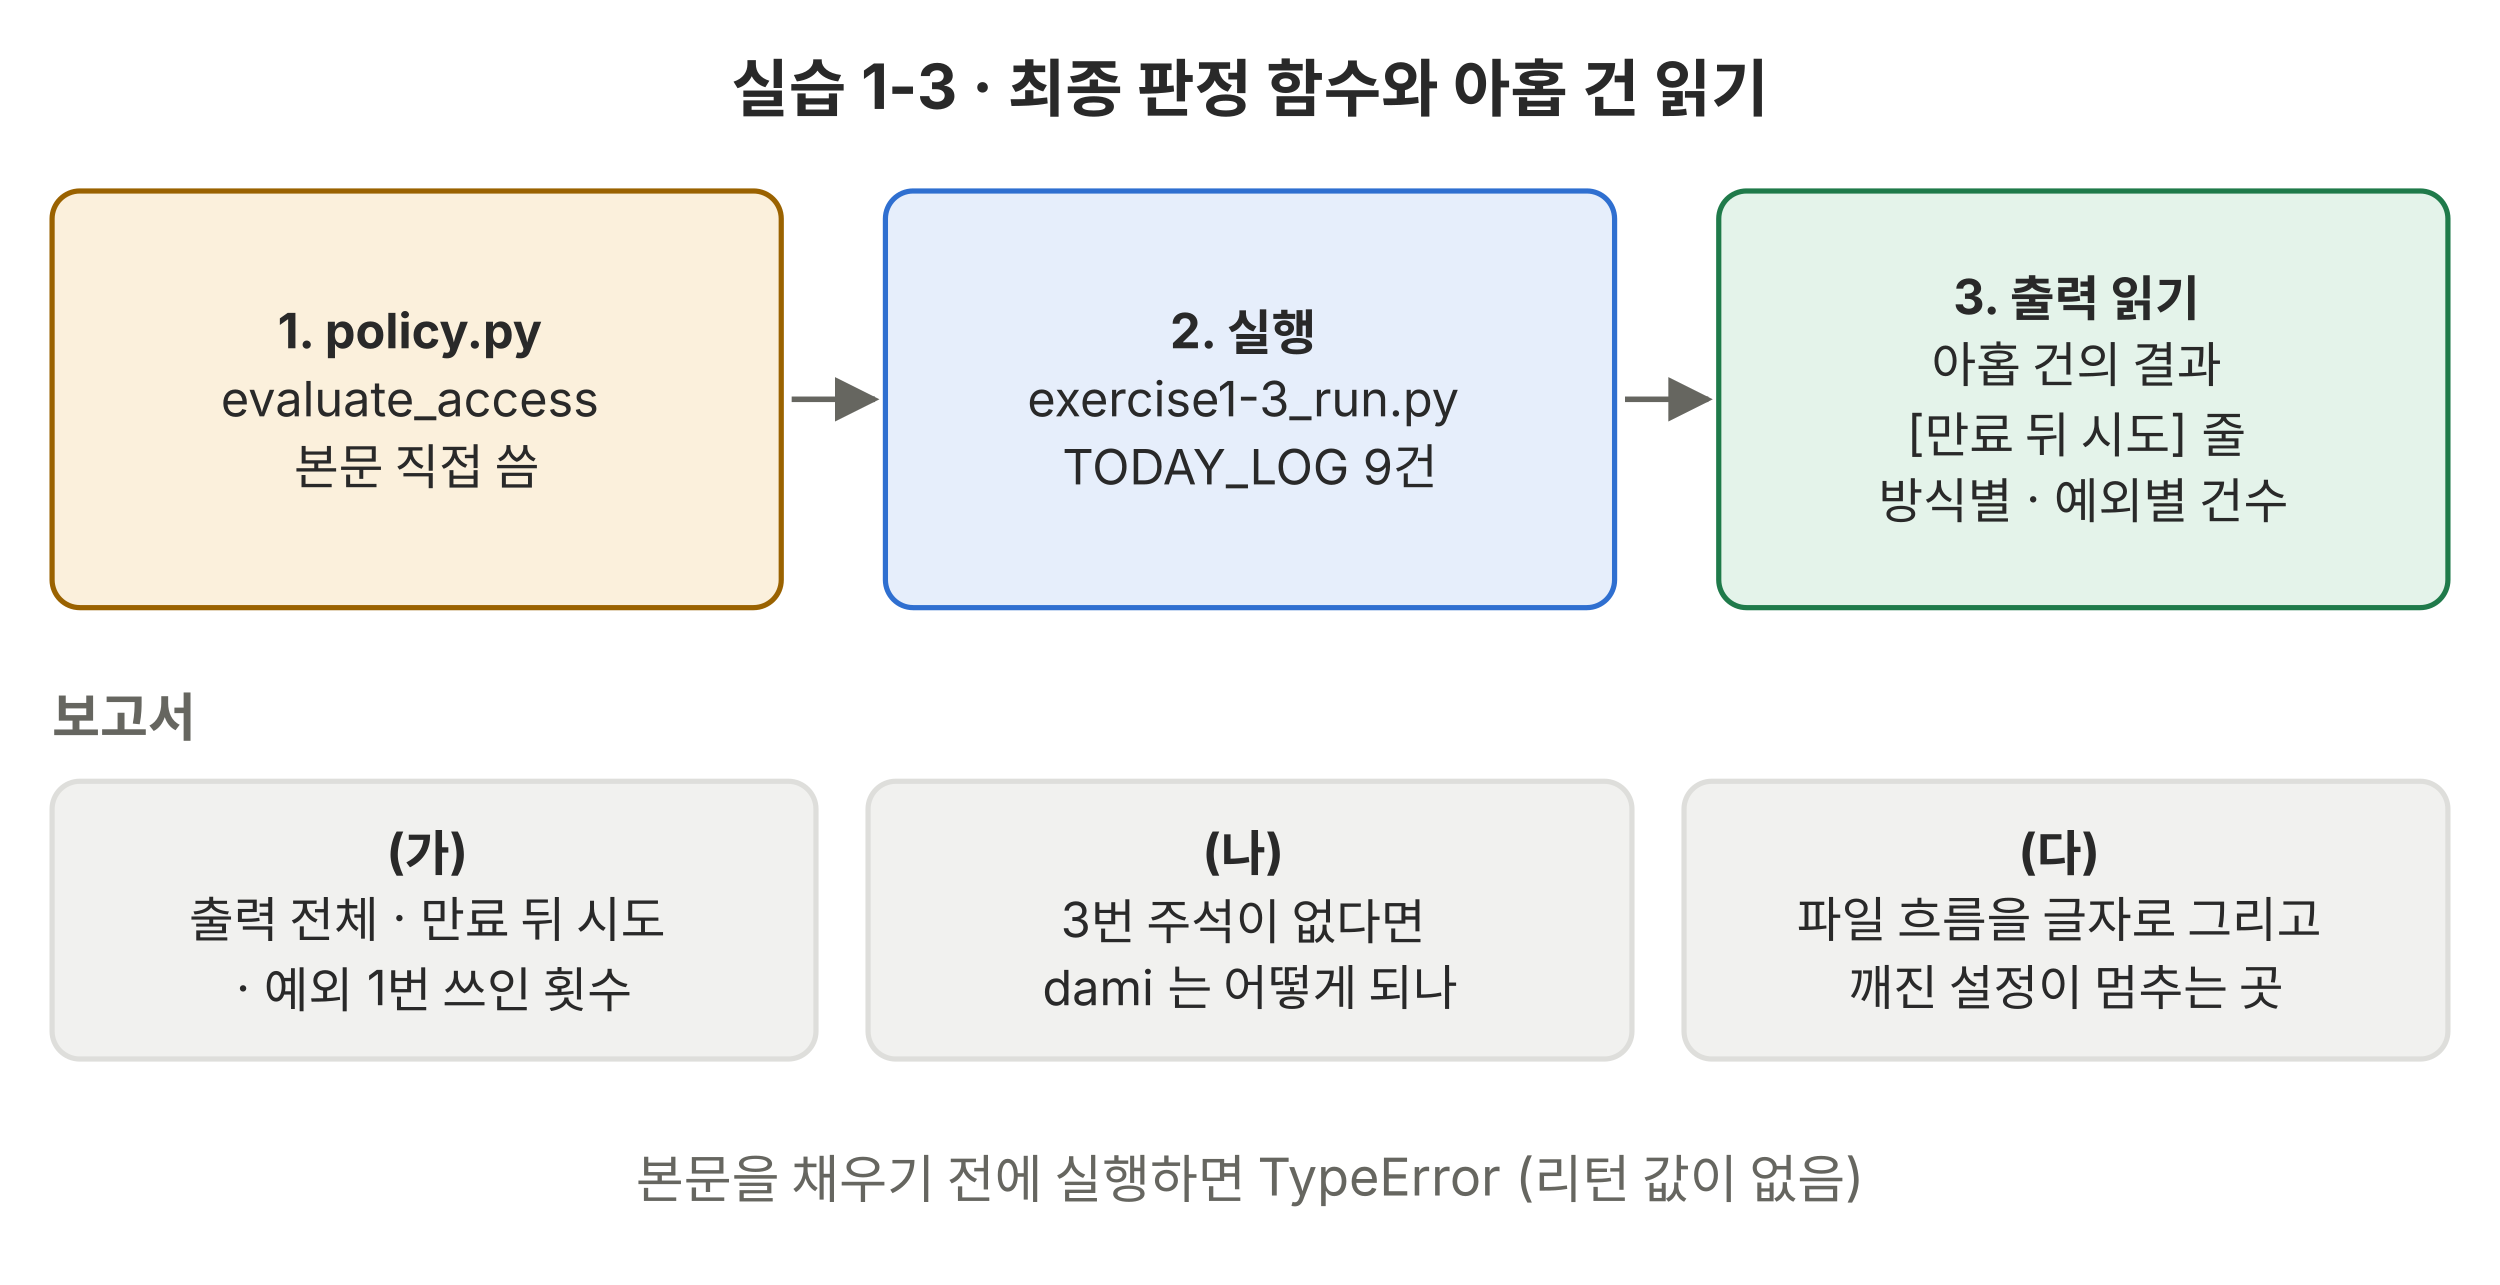
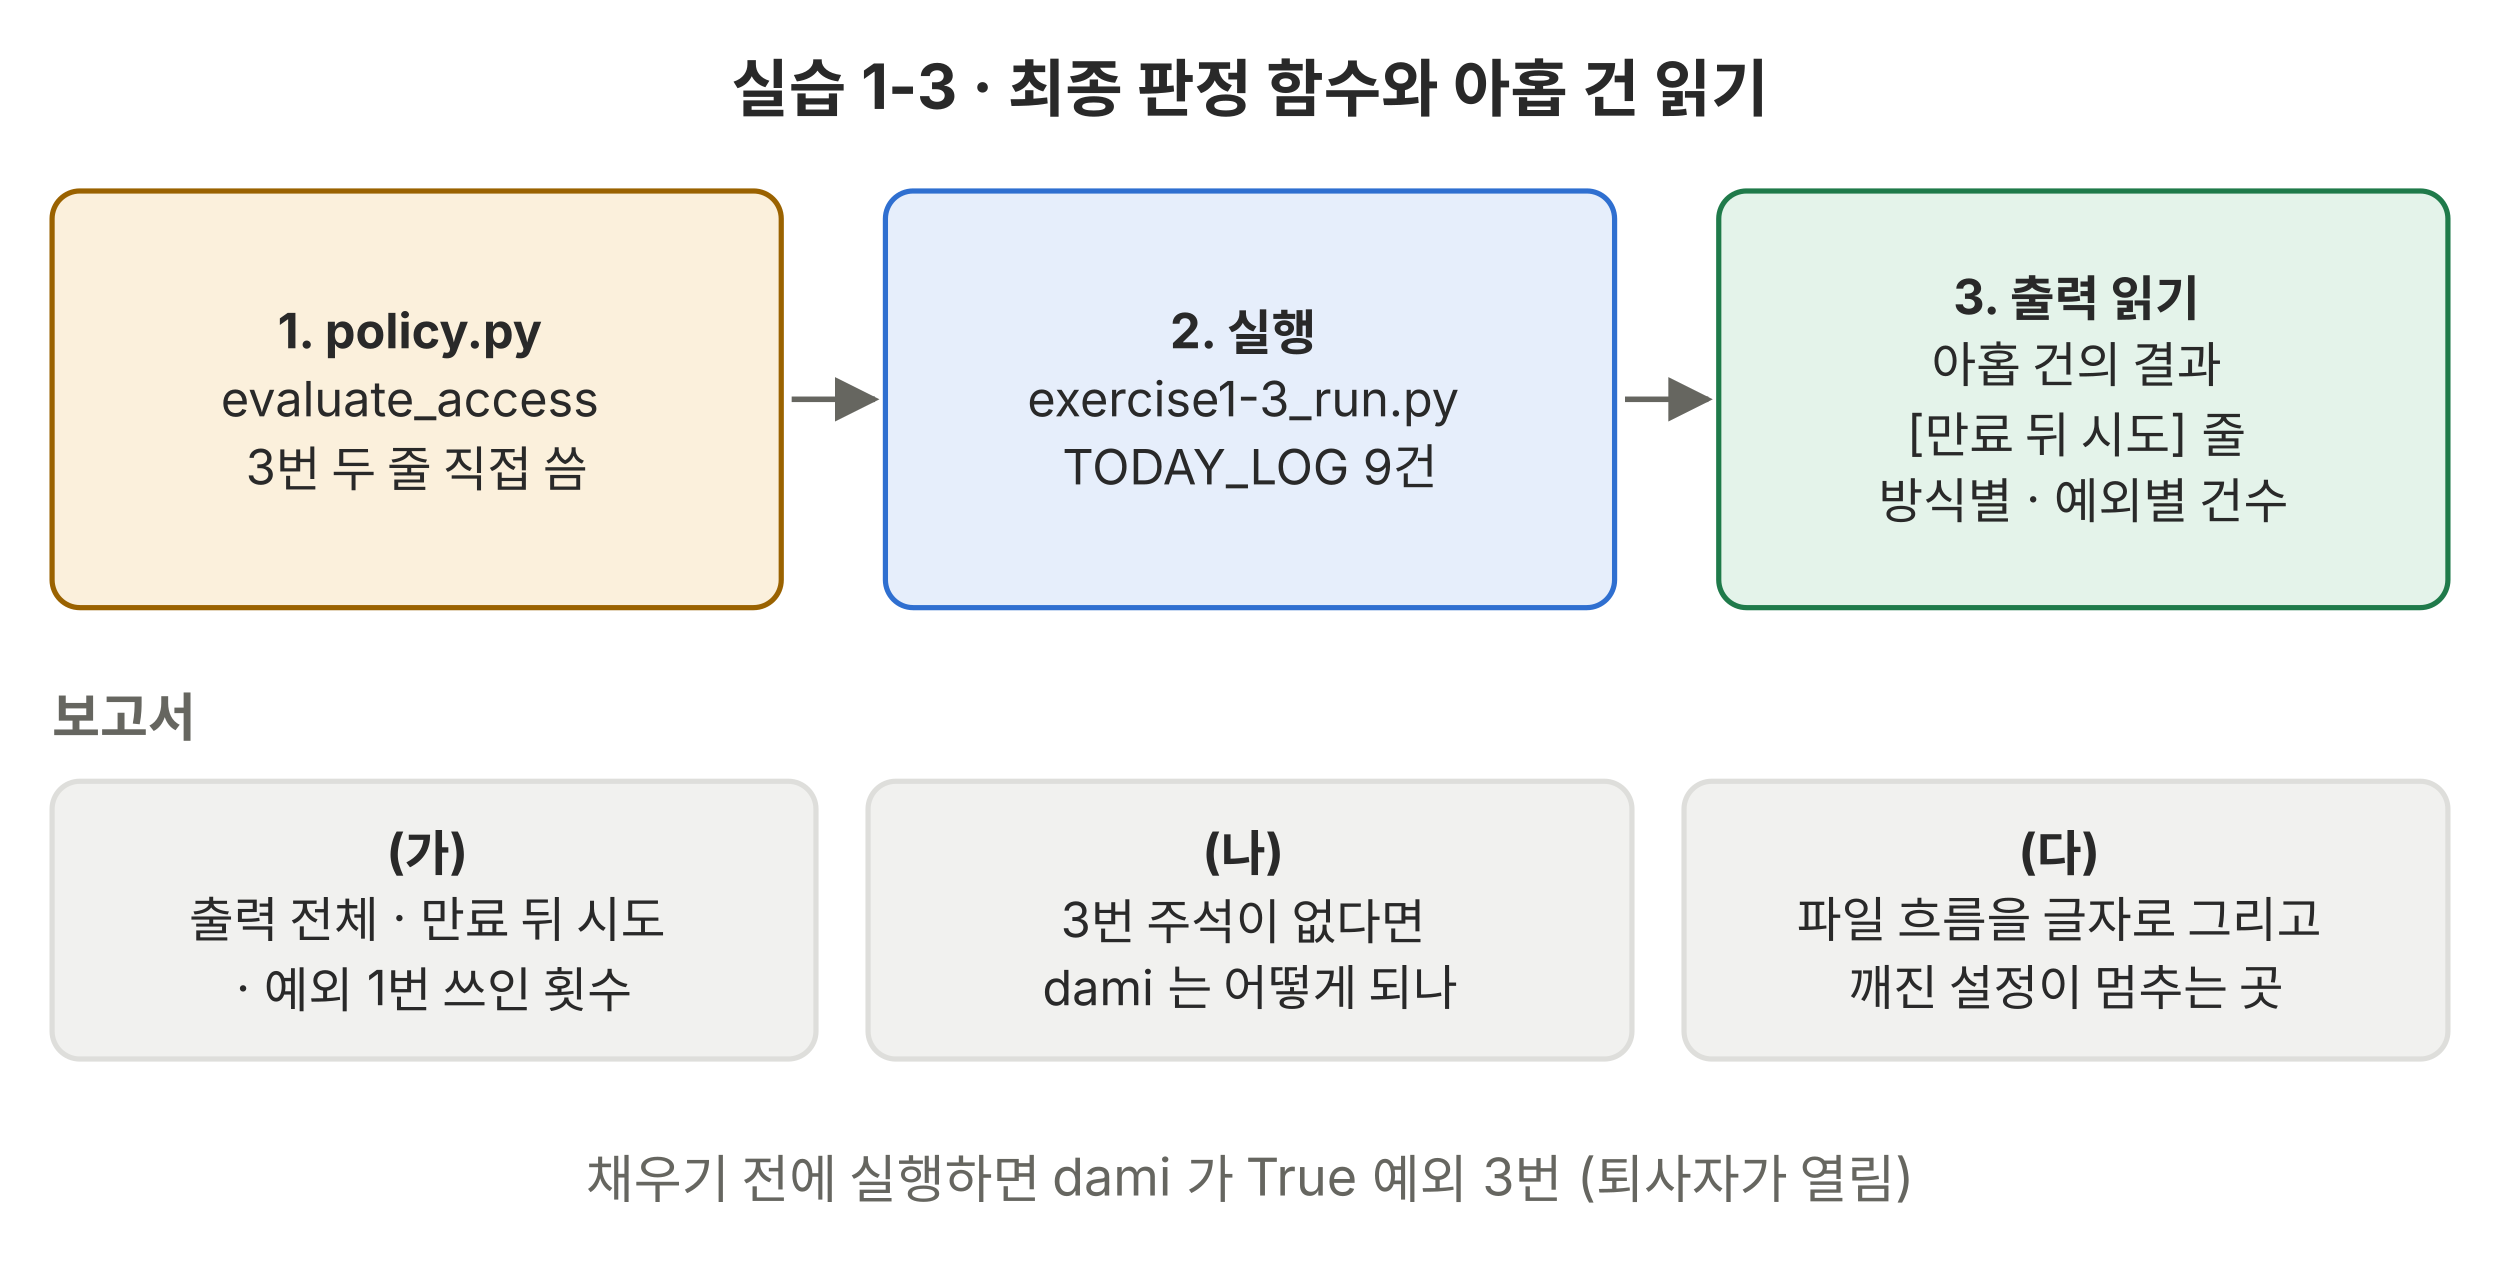
<svg xmlns="http://www.w3.org/2000/svg" viewBox="0 0 720 370" role="img">
  <defs>
    <marker id="a-p06" viewBox="0 0 10 10" refX="9" refY="5" markerWidth="8" markerHeight="8" orient="auto-start-reverse">
      <path d="M0,0 L10,5 L0,10 z" fill="#666660" />
    </marker>
  </defs>
  <g font-family="Pretendard, 'Noto Sans KR', -apple-system, 'Segoe UI', sans-serif">
    <text x="360" y="32" font-size="18" text-anchor="middle" fill="#292929" font-weight="700">실습 1-3 · 최종 판정 함수와 아홉 건 읽기</text>
    <rect x="15" y="55" width="210" height="120" rx="8" fill="#fbf0dc" stroke="#9a6200" stroke-width="1.5" />
    <text font-size="14" text-anchor="middle" fill="#292929">
      <tspan x="120" y="100.3" font-weight="700">1. policy.py</tspan>
      <tspan x="120" dy="19.6">evaluate_access</tspan>
-       <tspan x="120" dy="19.6">본문 직접 씀</tspan>
+       <tspan x="120" dy="19.6">3번 두 줄 직접 씀</tspan>
    </text>
    <line x1="228" y1="115" x2="252" y2="115" stroke="#666660" stroke-width="1.6" marker-end="url(#a-p06)" />
    <rect x="255" y="55" width="210" height="120" rx="8" fill="#e6eefb" stroke="#2f6fd0" stroke-width="1.5" />
    <text font-size="14" text-anchor="middle" fill="#292929">
      <tspan x="360" y="100.3" font-weight="700">2. 실행</tspan>
      <tspan x="360" dy="19.6">exercise1-3_run.py</tspan>
      <tspan x="360" dy="19.6">TODAY_LOG 9건</tspan>
    </text>
    <line x1="468" y1="115" x2="492" y2="115" stroke="#666660" stroke-width="1.6" marker-end="url(#a-p06)" />
    <rect x="495" y="55" width="210" height="120" rx="8" fill="#e4f3ea" stroke="#1f7a4a" stroke-width="1.5" />
    <text font-size="14" text-anchor="middle" fill="#292929">
      <tspan x="600" y="90.5" font-weight="700">3. 출력 읽기</tspan>
      <tspan x="600" dy="19.6">아홉 건의 결과</tspan>
      <tspan x="600" dy="19.6">[만료 뒤 시도] 줄</tspan>
      <tspan x="600" dy="19.6">방식별 · 예외별 건수</tspan>
    </text>
    <text x="15" y="212" font-size="15" text-anchor="start" fill="#666660" font-weight="700">보고서</text>
    <rect x="15" y="225" width="220" height="80" rx="8" fill="#f1f1ef" stroke="#dededb" stroke-width="1.5" />
    <text font-size="14" text-anchor="middle" fill="#292929">
      <tspan x="125" y="250.3" font-weight="700">(가)</tspan>
      <tspan x="125" dy="19.6">출력 전체 · 만료 뒤 시도</tspan>
      <tspan x="125" dy="19.6">· 예외 1번 쓰인 횟수</tspan>
    </text>
    <rect x="250" y="225" width="220" height="80" rx="8" fill="#f1f1ef" stroke="#dededb" stroke-width="1.5" />
    <text font-size="14" text-anchor="middle" fill="#292929">
      <tspan x="360" y="250.3" font-weight="700">(나)</tspan>
      <tspan x="360" dy="19.6">3번 주석이 없다면</tspan>
      <tspan x="360" dy="19.6">dami 는 어떻게 되나</tspan>
    </text>
    <rect x="485" y="225" width="220" height="80" rx="8" fill="#f1f1ef" stroke="#dededb" stroke-width="1.5" />
    <text font-size="14" text-anchor="middle" fill="#292929">
      <tspan x="595" y="250.3" font-weight="700">(다)</tspan>
      <tspan x="595" dy="19.6">파일 흐름을 글자로 그리고</tspan>
      <tspan x="595" dy="19.6">깨진 설정이 멈추는 곳</tspan>
    </text>
-     <text x="360" y="345" font-size="15" text-anchor="middle" fill="#666660">본문을 채우기 전에 실행하면 TypeError (리턴 값이 없음)</text>
+     <text x="360" y="345" font-size="15" text-anchor="middle" fill="#666660">채우기 전에 실행하면 dami 가 True 예외 3번 (퇴사자가 열림)</text>
  </g>
</svg>
